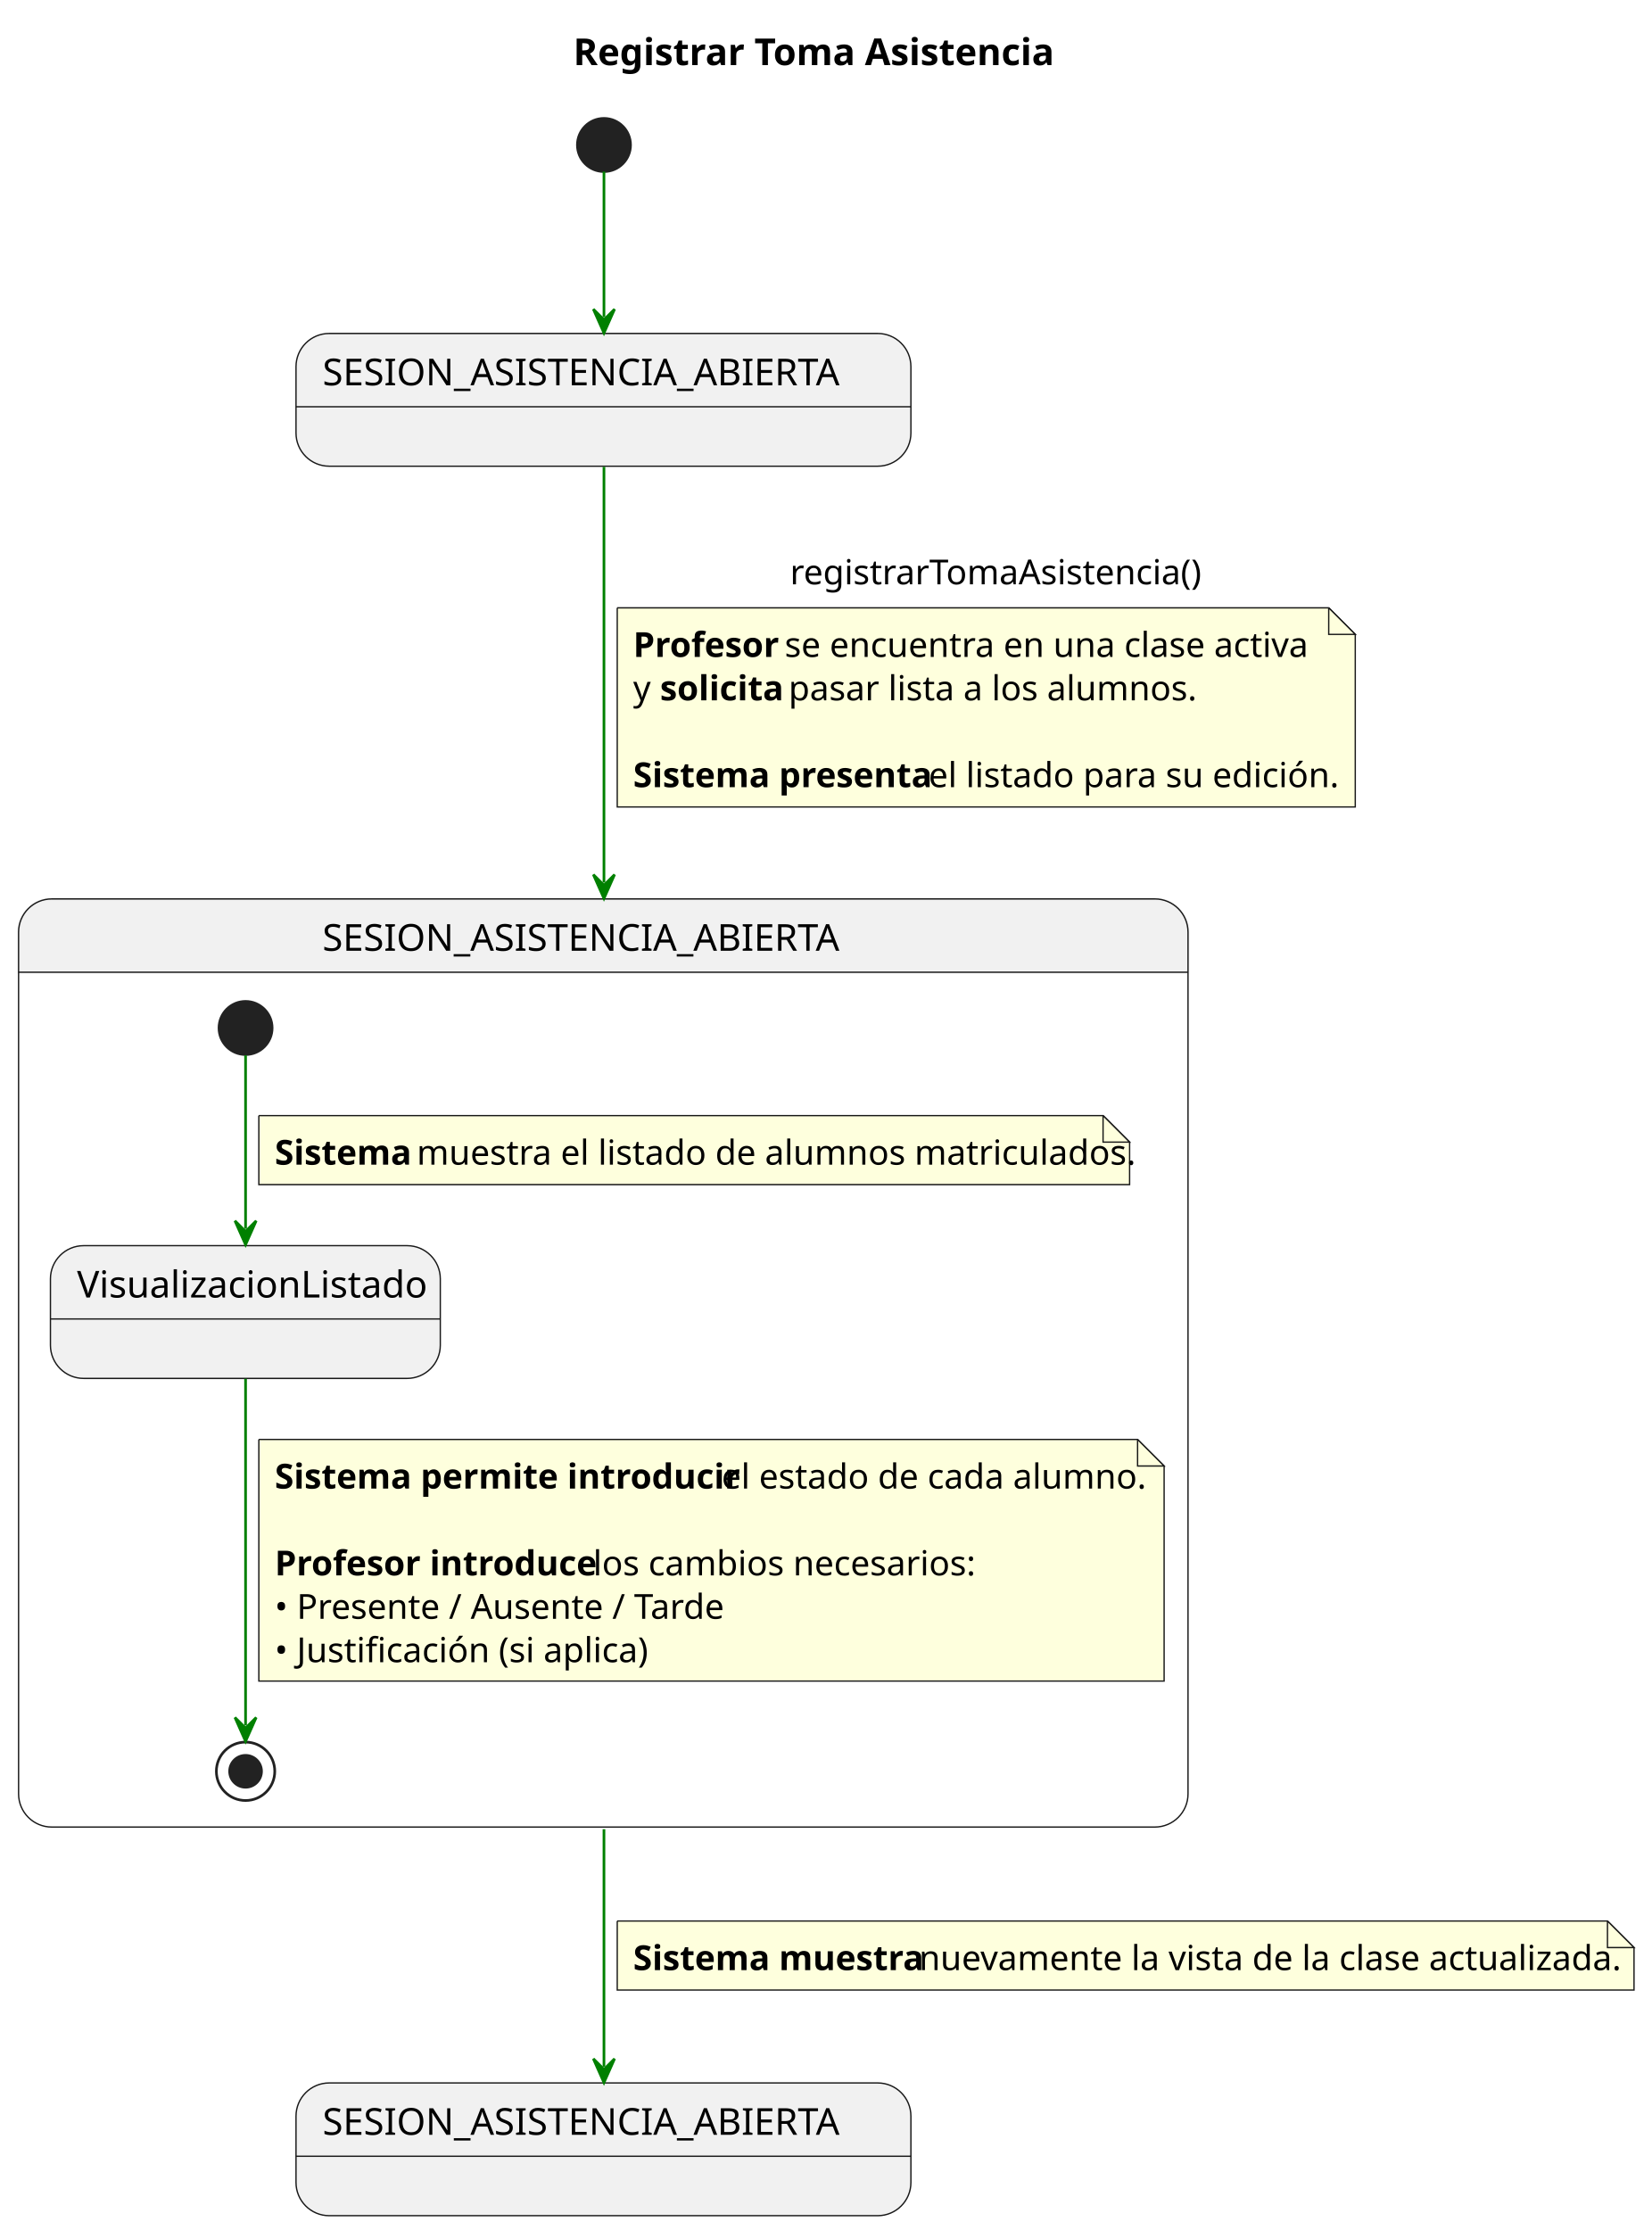
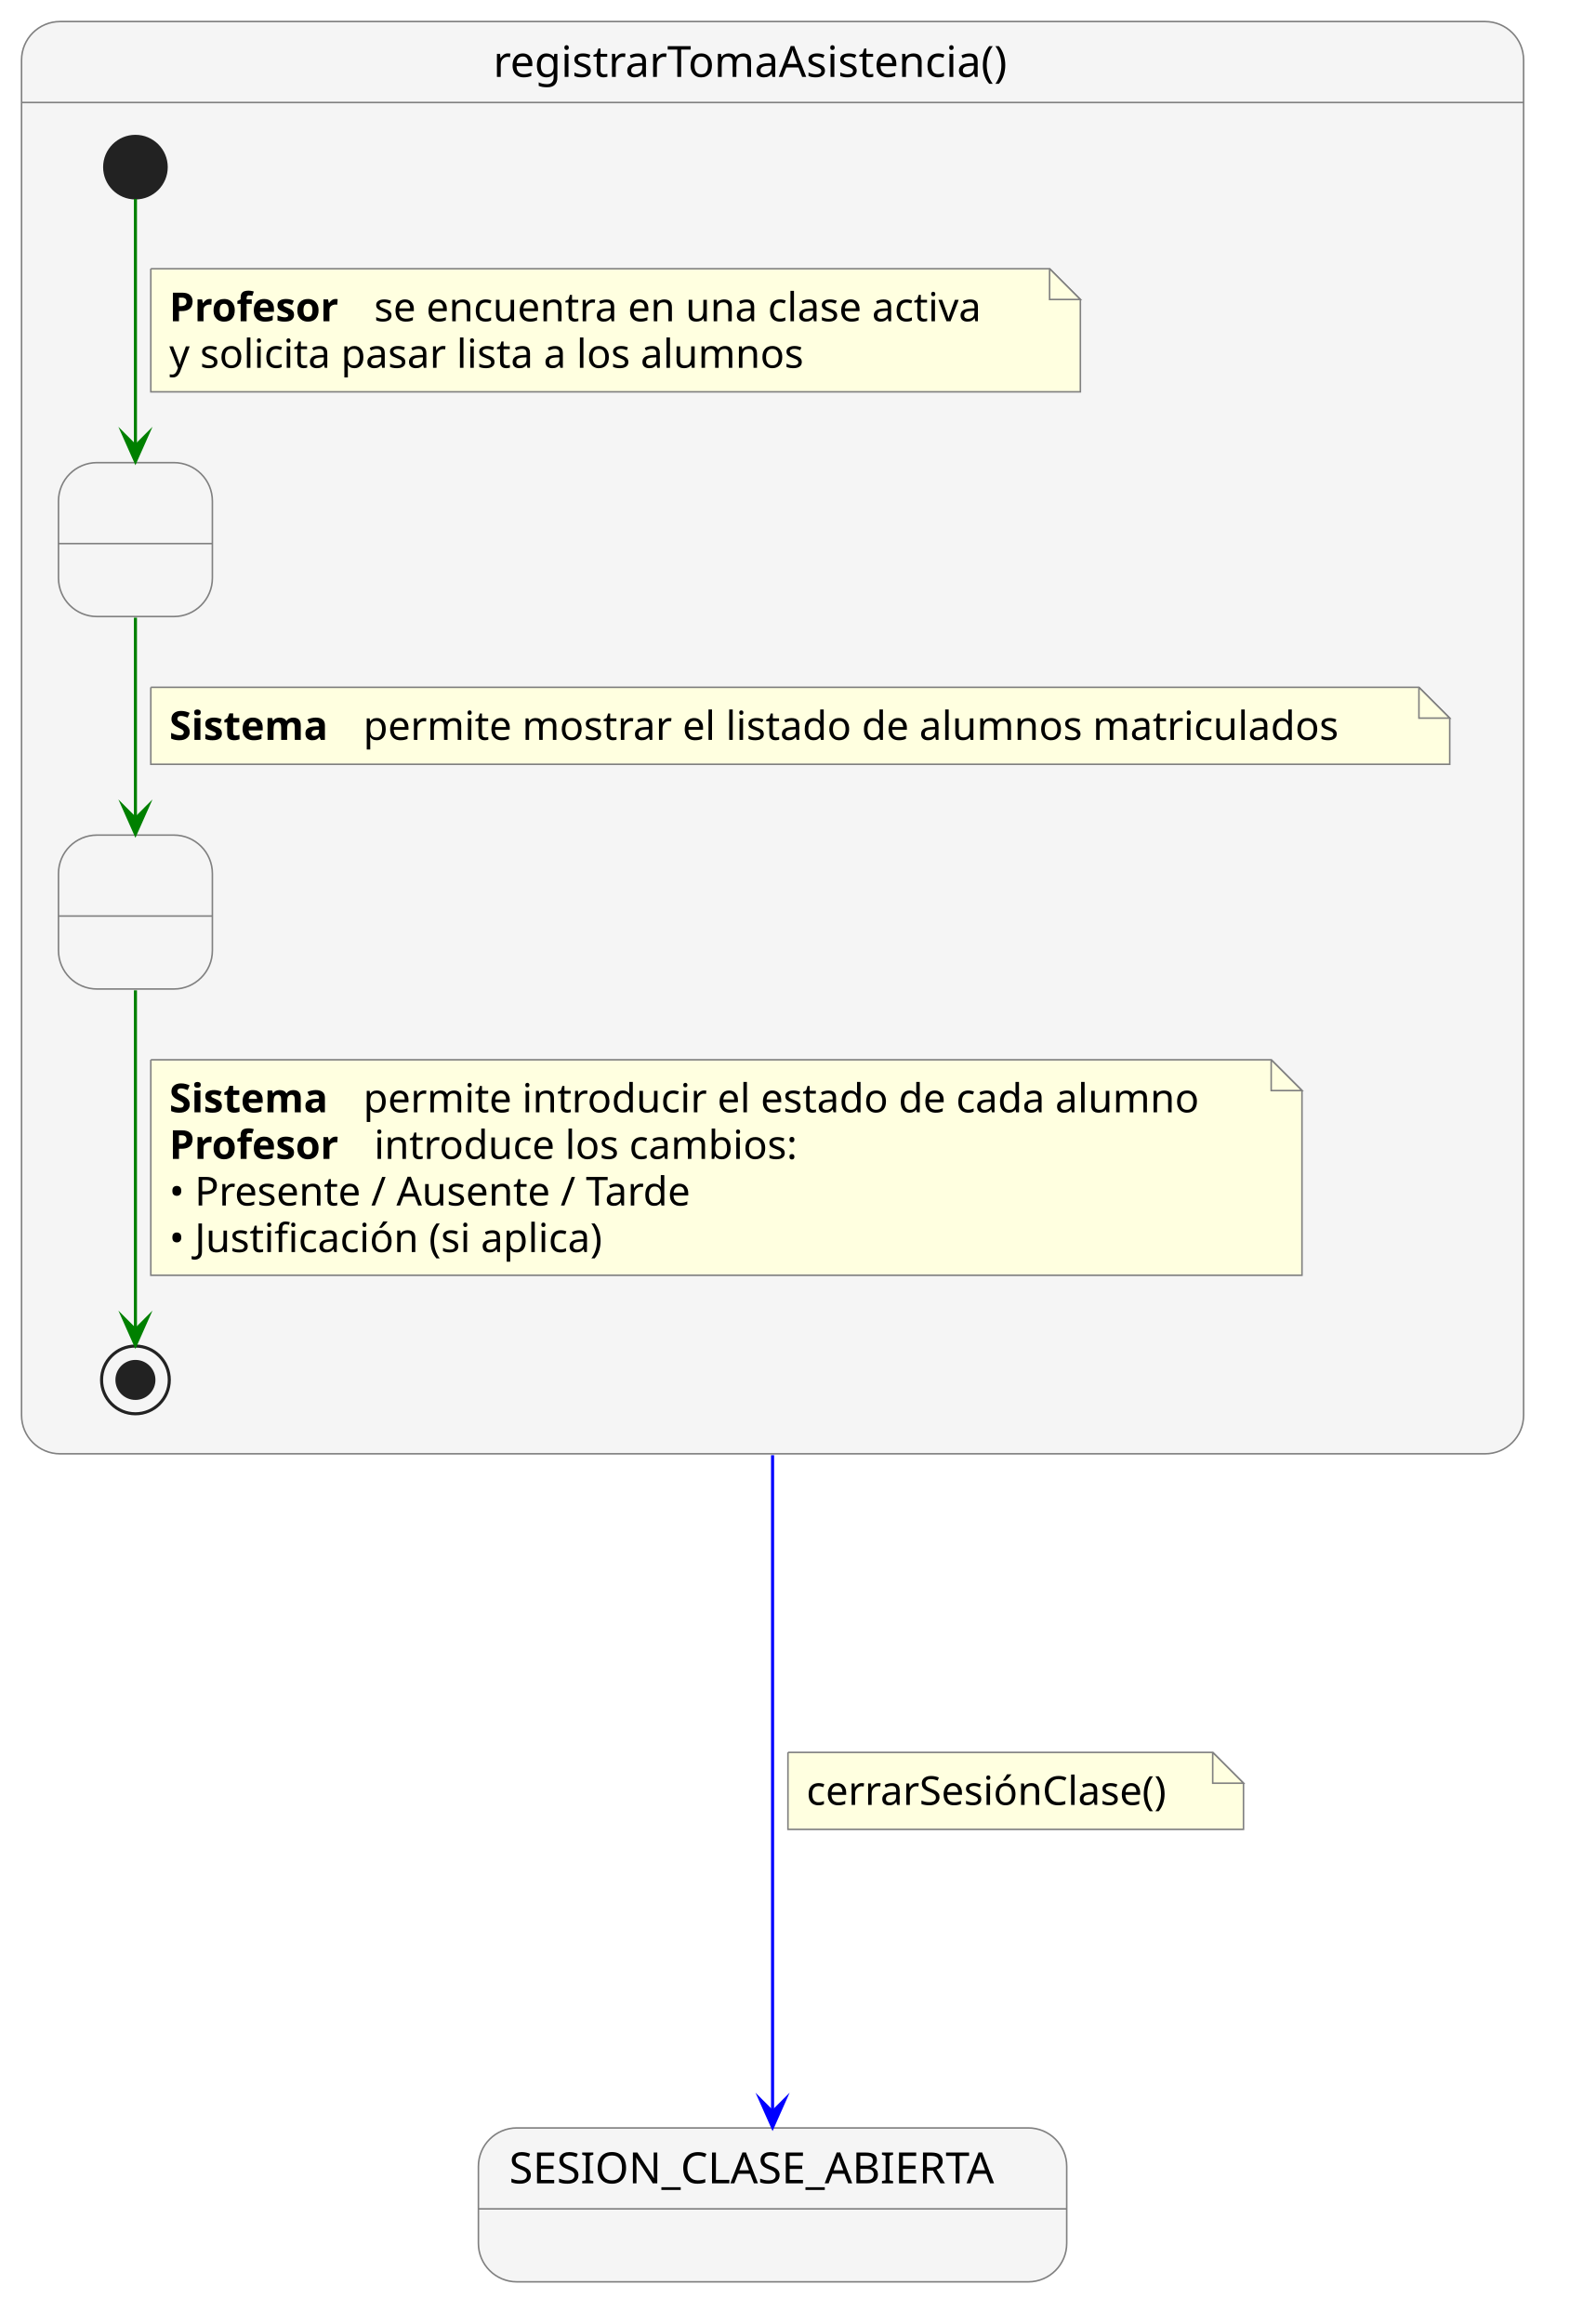
- <svg xmlns="http://www.w3.org/2000/svg" contentStyleType="text/css" data-diagram-type="STATE" height="840px" preserveAspectRatio="none" style="width:622px;height:840px;background:#FFFFFF;" version="1.1" viewBox="0 0 622 840" width="622px" zoomAndPan="magnify">
+ <svg xmlns="http://www.w3.org/2000/svg" version="1.1" data-diagram-type="STATE" style="width:510px;height:755px;background:#FFFFFF;" width="510px" height="755px" viewBox="0 0 510 755" zoomAndPan="magnify" preserveAspectRatio="none" contentStyleType="text/css">
  <defs />
-   <g>
-     <text fill="#000000" font-family="sans-serif" font-size="14" font-weight="bold" lengthAdjust="spacing" textLength="176.62" x="215.94" y="24.533">Registrar Toma Asistencia</text>
-     <g id="SESION_ACTUAL_INICIAL">
-       <rect fill="#F1F1F1" height="50" rx="12.5" ry="12.5" style="stroke:#181818;stroke-width:0.5;" width="231.62" x="111.5" y="125.609" />
-       <line style="stroke:#181818;stroke-width:0.5;" x1="111.5" x2="343.12" y1="153.219" y2="153.219" />
-       <text fill="#000000" font-family="sans-serif" font-size="14" lengthAdjust="spacing" textLength="211.62" x="121.5" y="145.143">SESION_ASISTENCIA_ABIERTA</text>
+   <g font-family="sans-serif" lengthAdjust="spacing">
+     <g class="entity" data-qualified-name="registrarTomaAsistencia" id="ent0001" data-source-line="9">
+       <path d="M19.5,7 L482.5,7 A12.5,12.5 0 0 1 495,19.5 L495,33.297 L7,33.297 L7,19.5 A12.5,12.5 0 0 1 19.5,7" fill="#F5F5F5" />
+       <path d="M7,33.297 L495,33.297 L495,459.797 A12.5,12.5 0 0 1 482.5,472.297 L19.5,472.297 A12.5,12.5 0 0 1 7,459.797 L7,33.297" fill="#F5F5F5" />
+       <rect x="7" y="7" width="488" height="465.297" fill="none" style="stroke:#808080;stroke-width:0.5;" rx="12.5" ry="12.5" />
+       <line x1="7" y1="33.297" x2="495" y2="33.297" style="stroke:#808080;stroke-width:0.5;" />
+       <text x="160.263" y="24.995" fill="#000" font-size="14" textLength="181.474">registrarTomaAsistencia()</text>
+       <g class="entity" data-qualified-name="registrarTomaAsistencia.Paso1" id="ent0002" data-source-line="10">
+         <rect x="19" y="150.297" width="50" height="50" fill="#F5F5F5" style="stroke:#808080;stroke-width:0.5;" rx="12.5" ry="12.5" />
+         <line x1="19" y1="176.594" x2="69" y2="176.594" style="stroke:#808080;stroke-width:0.5;" />
+         <text x="41.775" y="168.292" fill="#000" font-size="14"> </text>
+       </g>
+       <g class="entity" data-qualified-name="registrarTomaAsistencia.Paso2" id="ent0003" data-source-line="11">
+         <rect x="19" y="271.297" width="50" height="50" fill="#F5F5F5" style="stroke:#808080;stroke-width:0.5;" rx="12.5" ry="12.5" />
+         <line x1="19" y1="297.594" x2="69" y2="297.594" style="stroke:#808080;stroke-width:0.5;" />
+         <text x="41.775" y="289.292" fill="#000" font-size="14"> </text>
+       </g>
+       <g class="start_entity" data-qualified-name="registrarTomaAsistencia..start.registrarTomaAsistencia" id="ent0005" data-source-line="13">
+         <ellipse cx="44" cy="54.297" rx="10" ry="10" fill="#222" style="stroke:#222;stroke-width:1;" />
+       </g>
+       <g class="end_entity" data-qualified-name="registrarTomaAsistencia..end.registrarTomaAsistencia" id="ent0008" data-source-line="24">
+         <ellipse cx="44" cy="448.297" rx="11" ry="11" fill="none" style="stroke:#222;stroke-width:1;" />
+         <ellipse cx="44" cy="448.297" rx="6" ry="6" fill="#222" style="stroke:#222;stroke-width:1;" />
+       </g>
+       <g class="link" data-entity-1="ent0005" data-entity-2="ent0002" id="lnk6" data-source-line="13" data-link-type="dependency">
+         <path d="M44,64.637 C44,82.827 44,118.537 44,144.907" style="stroke:#008000;stroke-width:1;" fill="none" id="*start*registrarTomaAsistencia-to-Paso1" />
+         <polygon points="44,149.907,48,140.907,44,144.907,40,140.907,44,149.907" fill="#008000" style="stroke:#008000;stroke-width:1;stroke-linejoin:miter;stroke-miterlimit:10;" />
+         <path d="M49,87.297 L49,127.297 L351,127.297 L351,97.297 L341,87.297 L49,87.297" style="stroke:#808080;stroke-width:0.5;" fill="#FFFFE0" />
+         <path d="M341,87.297 L341,97.297 L351,97.297 L341,87.297" style="stroke:#808080;stroke-width:0.5;" fill="#FFFFE0" />
+         <text x="55" y="104.364" fill="#000" font-size="13" textLength="62.423" font-weight="700">Profesor</text>
+         <text x="121.555" y="104.364" fill="#000" font-size="13" textLength="215.363">se encuentra en una clase activa</text>
+         <text x="55" y="119.497" fill="#000" font-size="13" textLength="223.374">y solicita pasar lista a los alumnos</text>
+       </g>
+       <g class="link" data-entity-1="ent0002" data-entity-2="ent0003" id="lnk7" data-source-line="19" data-link-type="dependency">
+         <path d="M44,200.667 C44,221.197 44,245.437 44,265.957" style="stroke:#008000;stroke-width:1;" fill="none" id="Paso1-to-Paso2" />
+         <polygon points="44,270.957,48,261.957,44,265.957,40,261.957,44,270.957" fill="#008000" style="stroke:#008000;stroke-width:1;stroke-linejoin:miter;stroke-miterlimit:10;" />
+         <path d="M49,223.297 L49,248.297 L471,248.297 L471,233.297 L461,223.297 L49,223.297" style="stroke:#808080;stroke-width:0.5;" fill="#FFFFE0" />
+         <path d="M461,223.297 L461,233.297 L471,233.297 L461,223.297" style="stroke:#808080;stroke-width:0.5;" fill="#FFFFE0" />
+         <text x="55" y="240.364" fill="#000" font-size="13" textLength="58.906" font-weight="700">Sistema</text>
+         <text x="118.039" y="240.364" fill="#000" font-size="13" textLength="338.102">permite mostrar el listado de alumnos matriculados</text>
+       </g>
+       <g class="link" data-entity-1="ent0003" data-entity-2="ent0008" id="lnk9" data-source-line="24" data-link-type="dependency">
+         <path d="M44,321.727 C44,355.107 44,408.477 44,432.017" style="stroke:#008000;stroke-width:1;" fill="none" id="Paso2-to-*end*registrarTomaAsistencia" />
+         <polygon points="44,437.017,48,428.017,44,432.017,40,428.017,44,437.017" fill="#008000" style="stroke:#008000;stroke-width:1;stroke-linejoin:miter;stroke-miterlimit:10;" />
+         <path d="M49,344.297 L49,414.297 L423,414.297 L423,354.297 L413,344.297 L49,344.297" style="stroke:#808080;stroke-width:0.5;" fill="#FFFFE0" />
+         <path d="M413,344.297 L413,354.297 L423,354.297 L413,344.297" style="stroke:#808080;stroke-width:0.5;" fill="#FFFFE0" />
+         <text x="55" y="361.364" fill="#000" font-size="13" textLength="58.906" font-weight="700">Sistema</text>
+         <text x="118.039" y="361.364" fill="#000" font-size="13" textLength="290.507">permite introducir el estado de cada alumno</text>
+         <text x="55" y="376.497" fill="#000" font-size="13" textLength="62.423" font-weight="700">Profesor</text>
+         <text x="121.555" y="376.497" fill="#000" font-size="13" textLength="147.234">introduce los cambios:</text>
+         <text x="55" y="391.629" fill="#000" font-size="13" textLength="185.117">• Presente / Ausente / Tarde</text>
+         <text x="55" y="406.762" fill="#000" font-size="13" textLength="156.958">• Justificación (si aplica)</text>
+       </g>
    </g>
-     <path d="M19.5,338.609 L435,338.609 A12.5,12.5 0 0 1 447.5,351.109 L447.5,366.219 L7,366.219 L7,351.109 A12.5,12.5 0 0 1 19.5,338.609" fill="#F1F1F1" style="stroke:#F1F1F1;stroke-width:1;" />
-     <rect fill="none" height="349.609" rx="12.5" ry="12.5" style="stroke:#181818;stroke-width:0.5;" width="440.5" x="7" y="338.609" />
-     <line style="stroke:#181818;stroke-width:0.5;" x1="7" x2="447.5" y1="366.219" y2="366.219" />
-     <text fill="#000000" font-family="sans-serif" font-size="14" lengthAdjust="spacing" textLength="211.62" x="121.44" y="358.143">SESION_ASISTENCIA_ABIERTA</text>
-     <g id="PROCESO_TOMA_COMP.VisualizacionListado">
-       <rect fill="#F1F1F1" height="50" rx="12.5" ry="12.5" style="stroke:#181818;stroke-width:0.5;" width="146.855" x="19" y="469.219" />
-       <line style="stroke:#181818;stroke-width:0.5;" x1="19" x2="165.855" y1="496.828" y2="496.828" />
-       <text fill="#000000" font-family="sans-serif" font-size="14" lengthAdjust="spacing" textLength="126.855" x="29" y="488.752">VisualizacionListado</text>
+     <g class="entity" data-qualified-name="SESION_CLASE_ABIERTA" id="ent0004" data-source-line="33">
+       <rect x="155.43" y="691.3" width="191.138" height="50" fill="#F5F5F5" style="stroke:#808080;stroke-width:0.5;" rx="12.5" ry="12.5" />
+       <line x1="155.43" y1="717.597" x2="346.568" y2="717.597" style="stroke:#808080;stroke-width:0.5;" />
+       <text x="165.43" y="709.295" fill="#000" font-size="14" textLength="171.138">SESION_CLASE_ABIERTA</text>
    </g>
-     <ellipse cx="92.5" cy="387.219" fill="#222222" rx="10" ry="10" style="stroke:#222222;stroke-width:1;" />
-     <ellipse cx="92.5" cy="667.219" fill="none" rx="11" ry="11" style="stroke:#222222;stroke-width:1;" />
-     <ellipse cx="92.5" cy="667.219" fill="#222222" rx="6" ry="6" style="stroke:#222222;stroke-width:1;" />
-     <g class="link" data-entity-1="*start*PROCESO_TOMA_COMP" data-entity-2="VisualizacionListado" data-source-line="22" data-uid="lnk6" id="link_*start*PROCESO_TOMA_COMP_VisualizacionListado">
-       <path d="M92.5,397.539 C92.5,413.399 92.5,440.129 92.5,462.859" fill="none" id="*start*PROCESO_TOMA_COMP-to-VisualizacionListado" style="stroke:#008000;stroke-width:1;" />
-       <polygon fill="#008000" points="92.5,468.859,96.5,459.859,92.5,463.859,88.5,459.859,92.5,468.859" style="stroke:#008000;stroke-width:1;" />
-       <path d="M97.5,420.219 L97.5,446.219 L425.5,446.219 L425.5,430.219 L415.5,420.219 L97.5,420.219" fill="#FEFFDD" style="stroke:#181818;stroke-width:0.5;" />
-       <path d="M415.5,420.219 L415.5,430.219 L425.5,430.219 L415.5,420.219" fill="#FEFFDD" style="stroke:#181818;stroke-width:0.5;" />
-       <text fill="#000000" font-family="sans-serif" font-size="13" font-weight="bold" lengthAdjust="spacing" textLength="49.861" x="103.5" y="438.714">Sistema</text>
-       <text fill="#000000" font-family="sans-serif" font-size="13" lengthAdjust="spacing" textLength="253.621" x="156.973" y="438.714">muestra el listado de alumnos matriculados.</text>
-     </g>
-     <g class="link" data-entity-1="VisualizacionListado" data-entity-2="*end*PROCESO_TOMA_COMP" data-source-line="27" data-uid="lnk8" id="link_VisualizacionListado_*end*PROCESO_TOMA_COMP">
-       <path d="M92.5,519.359 C92.5,557.289 92.5,623.269 92.5,649.939" fill="none" id="VisualizacionListado-to-*end*PROCESO_TOMA_COMP" style="stroke:#008000;stroke-width:1;" />
-       <polygon fill="#008000" points="92.5,655.939,96.5,646.939,92.5,650.939,88.5,646.939,92.5,655.939" style="stroke:#008000;stroke-width:1;" />
-       <path d="M97.5,542.219 L97.5,633.219 L438.5,633.219 L438.5,552.219 L428.5,542.219 L97.5,542.219" fill="#FEFFDD" style="stroke:#181818;stroke-width:0.5;" />
-       <path d="M428.5,542.219 L428.5,552.219 L438.5,552.219 L428.5,542.219" fill="#FEFFDD" style="stroke:#181818;stroke-width:0.5;" />
-       <text fill="#000000" font-family="sans-serif" font-size="13" font-weight="bold" lengthAdjust="spacing" textLength="164.709" x="103.5" y="560.714">Sistema permite introducir</text>
-       <text fill="#000000" font-family="sans-serif" font-size="13" lengthAdjust="spacing" textLength="152.496" x="271.821" y="560.714">el estado de cada alumno.</text>
-       <text fill="#000000" font-family="sans-serif" font-size="13" lengthAdjust="spacing" textLength="3.612" x="103.5" y="577.065"> </text>
-       <text fill="#000000" font-family="sans-serif" font-size="13" font-weight="bold" lengthAdjust="spacing" textLength="116.295" x="103.5" y="593.417">Profesor introduce</text>
-       <text fill="#000000" font-family="sans-serif" font-size="13" lengthAdjust="spacing" textLength="138.728" x="223.407" y="593.417">los cambios necesarios:</text>
-       <text fill="#000000" font-family="sans-serif" font-size="13" lengthAdjust="spacing" textLength="164.258" x="103.5" y="609.769">• Presente / Ausente / Tarde</text>
-       <text fill="#000000" font-family="sans-serif" font-size="13" lengthAdjust="spacing" textLength="138.938" x="103.5" y="626.12">• Justificación (si aplica)</text>
-     </g>
-     <g id="SESION_ACTUAL_FINAL">
-       <rect fill="#F1F1F1" height="50" rx="12.5" ry="12.5" style="stroke:#181818;stroke-width:0.5;" width="231.62" x="111.5" y="784.609" />
-       <line style="stroke:#181818;stroke-width:0.5;" x1="111.5" x2="343.12" y1="812.219" y2="812.219" />
-       <text fill="#000000" font-family="sans-serif" font-size="14" lengthAdjust="spacing" textLength="211.62" x="121.5" y="804.143">SESION_ASISTENCIA_ABIERTA</text>
-     </g>
-     <ellipse cx="227.5" cy="54.609" fill="#222222" rx="10" ry="10" style="stroke:#222222;stroke-width:1;" />
-     <g class="link" data-entity-1="*start*" data-entity-2="SESION_ACTUAL_INICIAL" data-source-line="8" data-uid="lnk3" id="link_*start*_SESION_ACTUAL_INICIAL">
-       <path d="M227.5,64.619 C227.5,78.499 227.5,99.579 227.5,119.449" fill="none" id="*start*-to-SESION_ACTUAL_INICIAL" style="stroke:#008000;stroke-width:1;" />
-       <polygon fill="#008000" points="227.5,125.449,231.5,116.449,227.5,120.449,223.5,116.449,227.5,125.449" style="stroke:#008000;stroke-width:1;" />
-     </g>
-     <g class="link" data-entity-1="SESION_ACTUAL_INICIAL" data-entity-2="PROCESO_TOMA_COMP" data-source-line="10" data-uid="lnk4" id="link_SESION_ACTUAL_INICIAL_PROCESO_TOMA_COMP">
-       <path d="M227.5,175.859 C227.5,209.849 227.5,268.669 227.5,332.439" fill="none" id="SESION_ACTUAL_INICIAL-to-PROCESO_TOMA_COMP" style="stroke:#008000;stroke-width:1;" />
-       <polygon fill="#008000" points="227.5,338.439,231.5,329.439,227.5,333.439,223.5,329.439,227.5,338.439" style="stroke:#008000;stroke-width:1;" />
-       <text fill="#000000" font-family="sans-serif" font-size="13" lengthAdjust="spacing" textLength="148.815" x="297.58" y="220.105">registrarTomaAsistencia()</text>
-       <path d="M232.5,228.961 L232.5,303.961 L510.5,303.961 L510.5,238.961 L500.5,228.961 L232.5,228.961" fill="#FEFFDD" style="stroke:#181818;stroke-width:0.5;" />
-       <path d="M500.5,228.961 L500.5,238.961 L510.5,238.961 L500.5,228.961" fill="#FEFFDD" style="stroke:#181818;stroke-width:0.5;" />
-       <text fill="#000000" font-family="sans-serif" font-size="13" font-weight="bold" lengthAdjust="spacing" textLength="53.46" x="238.5" y="247.456">Profesor</text>
-       <text fill="#000000" font-family="sans-serif" font-size="13" lengthAdjust="spacing" textLength="190.068" x="295.572" y="247.456">se encuentra en una clase activa</text>
-       <text fill="#000000" font-family="sans-serif" font-size="13" lengthAdjust="spacing" textLength="6.5" x="238.5" y="263.808">y</text>
-       <text fill="#000000" font-family="sans-serif" font-size="13" font-weight="bold" lengthAdjust="spacing" textLength="44.795" x="248.612" y="263.808">solicita</text>
-       <text fill="#000000" font-family="sans-serif" font-size="13" lengthAdjust="spacing" textLength="146.682" x="297.019" y="263.808">pasar lista a los alumnos.</text>
-       <text fill="#000000" font-family="sans-serif" font-size="13" lengthAdjust="spacing" textLength="3.612" x="238.5" y="280.159"> </text>
-       <text fill="#000000" font-family="sans-serif" font-size="13" font-weight="bold" lengthAdjust="spacing" textLength="107.663" x="238.5" y="296.511">Sistema presenta</text>
-       <text fill="#000000" font-family="sans-serif" font-size="13" lengthAdjust="spacing" textLength="146.701" x="349.774" y="296.511">el listado para su edición.</text>
-     </g>
-     <g class="link" data-entity-1="PROCESO_TOMA_COMP" data-entity-2="SESION_ACTUAL_FINAL" data-source-line="37" data-uid="lnk9" id="link_PROCESO_TOMA_COMP_SESION_ACTUAL_FINAL">
-       <path d="M227.5,689.029 C227.5,726.869 227.5,756.189 227.5,778.489" fill="none" id="PROCESO_TOMA_COMP-to-SESION_ACTUAL_FINAL" style="stroke:#008000;stroke-width:1;" />
-       <polygon fill="#008000" points="227.5,784.489,231.5,775.489,227.5,779.489,223.5,775.489,227.5,784.489" style="stroke:#008000;stroke-width:1;" />
-       <path d="M232.5,723.609 L232.5,749.609 L615.5,749.609 L615.5,733.609 L605.5,723.609 L232.5,723.609" fill="#FEFFDD" style="stroke:#181818;stroke-width:0.5;" />
-       <path d="M605.5,723.609 L605.5,733.609 L615.5,733.609 L605.5,723.609" fill="#FEFFDD" style="stroke:#181818;stroke-width:0.5;" />
-       <text fill="#000000" font-family="sans-serif" font-size="13" font-weight="bold" lengthAdjust="spacing" textLength="104.051" x="238.5" y="742.105">Sistema muestra</text>
-       <text fill="#000000" font-family="sans-serif" font-size="13" lengthAdjust="spacing" textLength="254.376" x="346.163" y="742.105">nuevamente la vista de la clase actualizada.</text>
+     <g class="link" data-entity-1="ent0001" data-entity-2="ent0004" id="lnk10" data-source-line="35" data-link-type="dependency">
+       <path d="M251,472.76 C251,560.69 251,644.58 251,686.1" style="stroke:#00F;stroke-width:1;" fill="none" id="registrarTomaAsistencia-to-SESION_CLASE_ABIERTA" />
+       <polygon points="251,691.1,255,682.1,251,686.1,247,682.1,251,691.1" fill="#00F" style="stroke:#00F;stroke-width:1;stroke-linejoin:miter;stroke-miterlimit:10;" />
+       <path d="M256,569.3 L256,594.3 L404,594.3 L404,579.3 L394,569.3 L256,569.3" style="stroke:#808080;stroke-width:0.5;" fill="#FFFFE0" />
+       <path d="M394,569.3 L394,579.3 L404,579.3 L394,569.3" style="stroke:#808080;stroke-width:0.5;" fill="#FFFFE0" />
+       <text x="262" y="586.367" fill="#000" font-size="13" textLength="127.543">cerrarSesiónClase()</text>
    </g>
  </g>
</svg>
